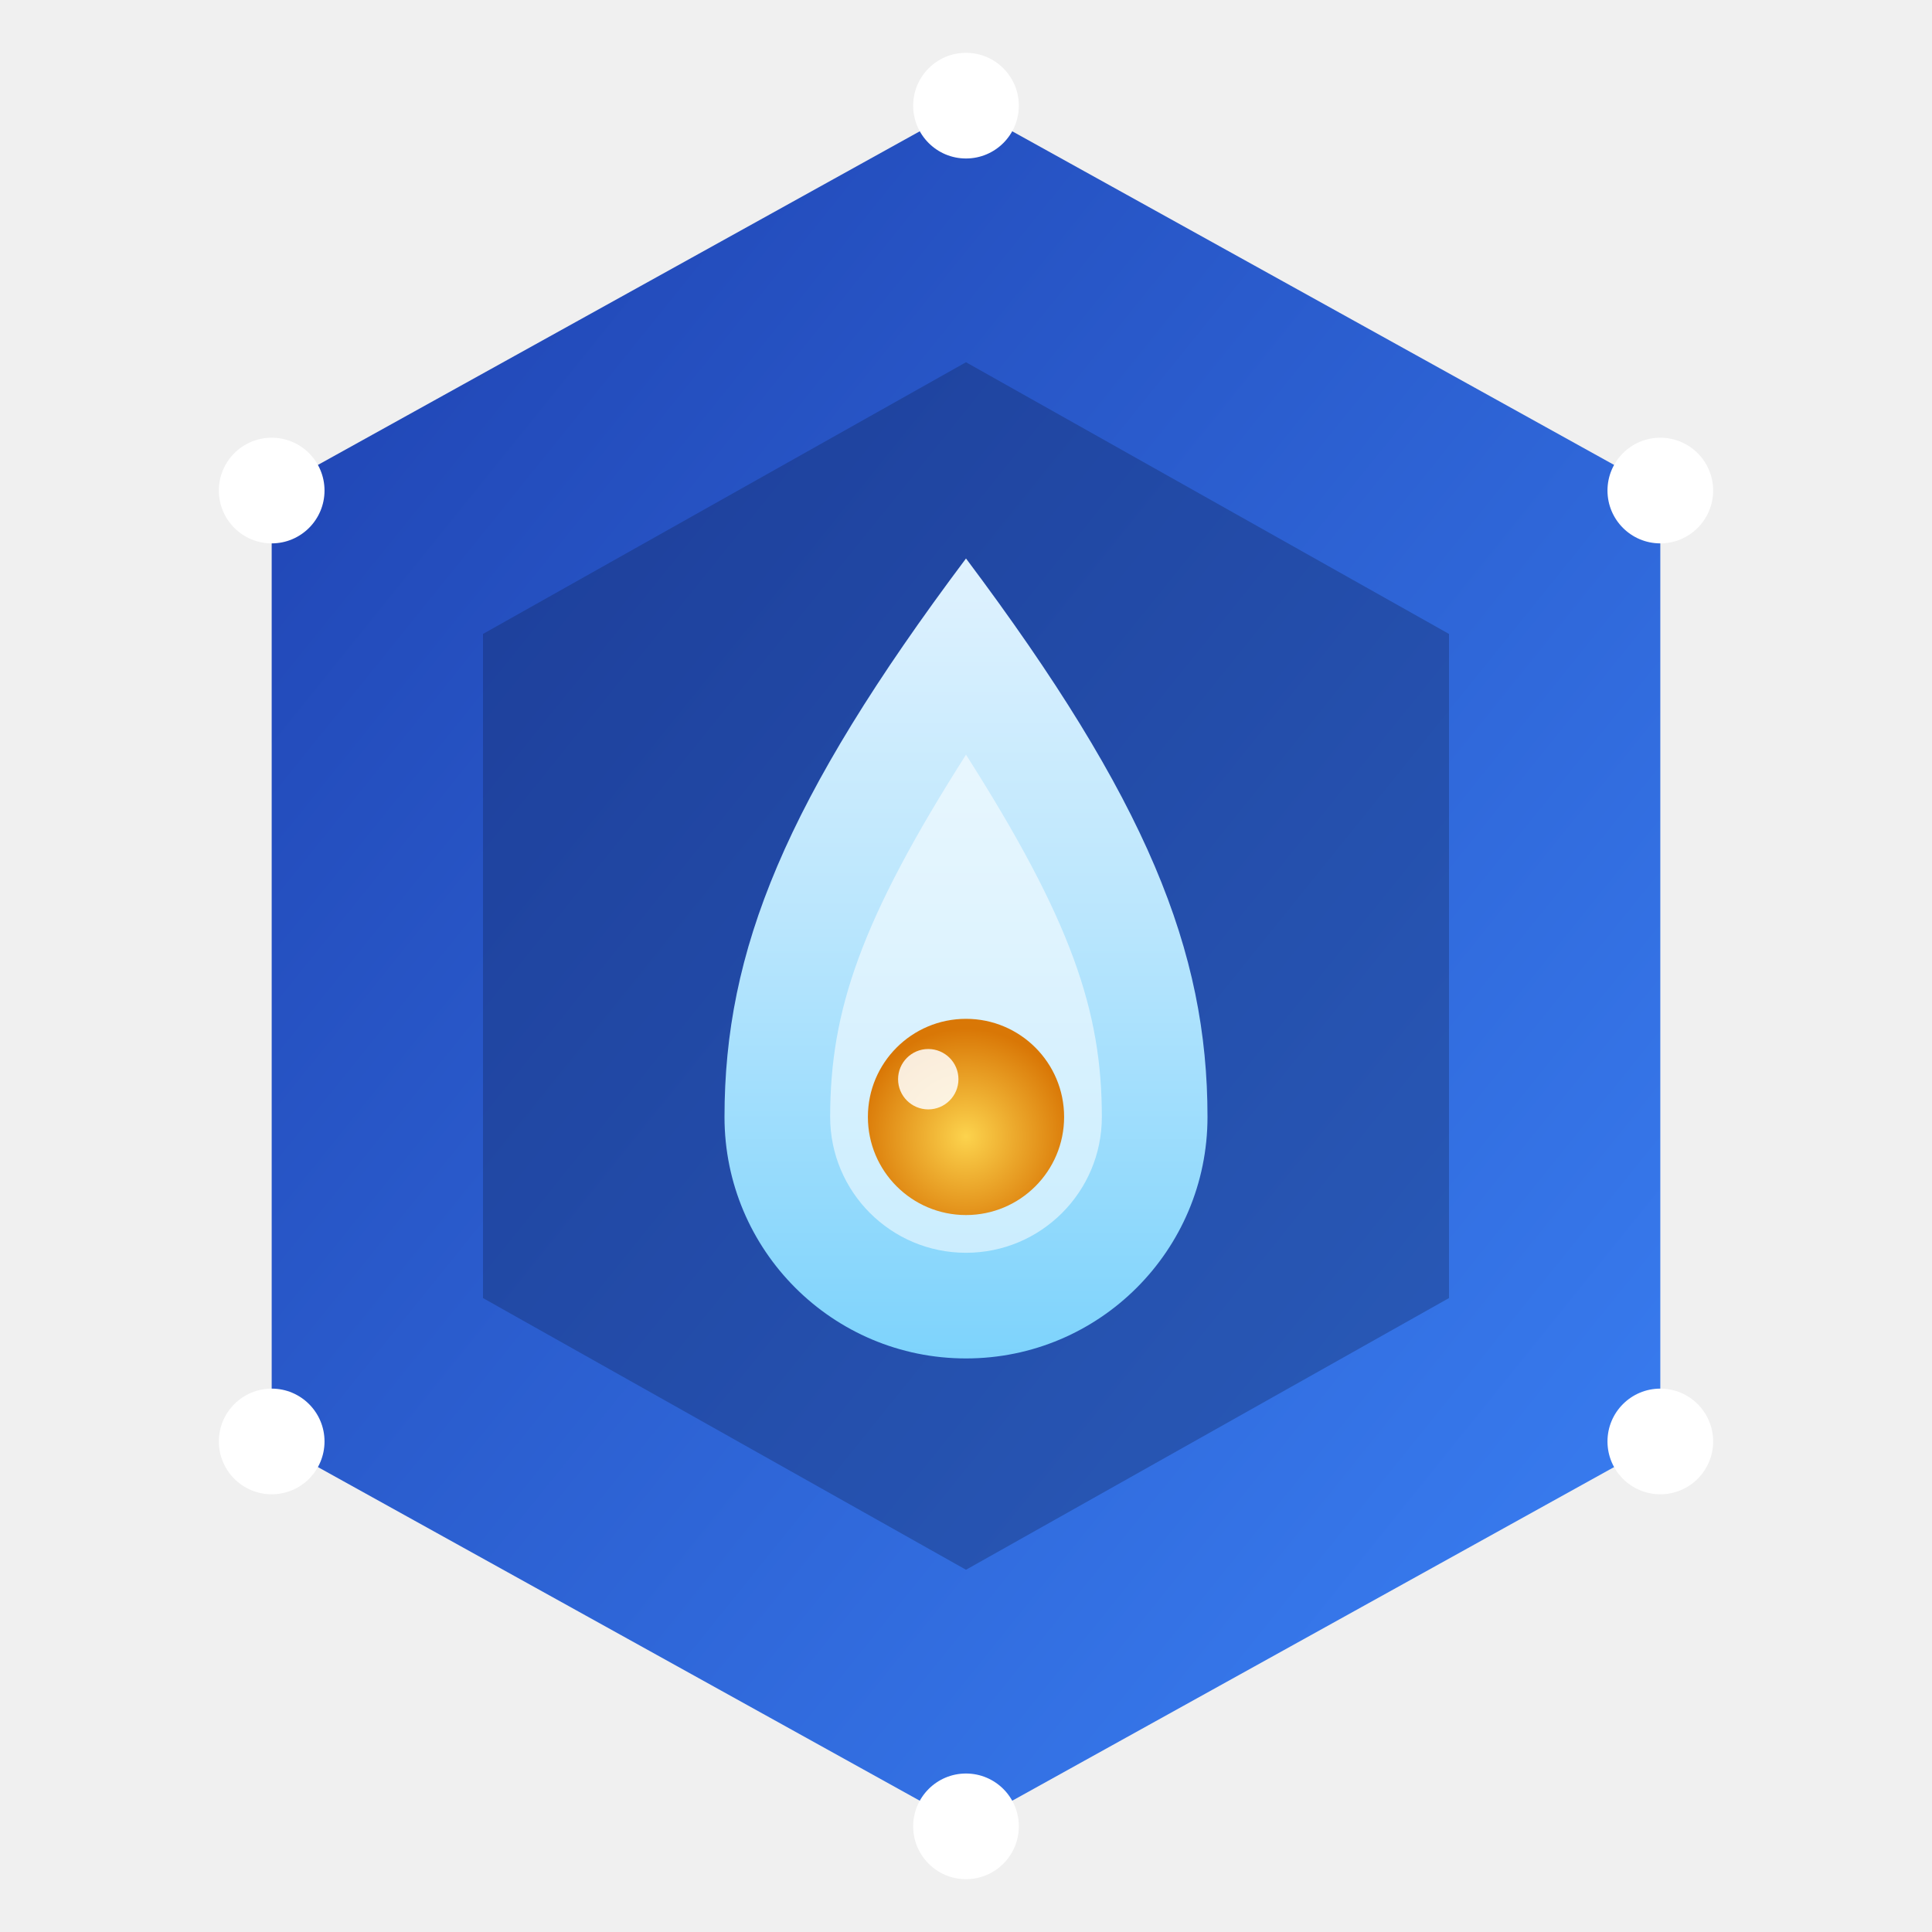
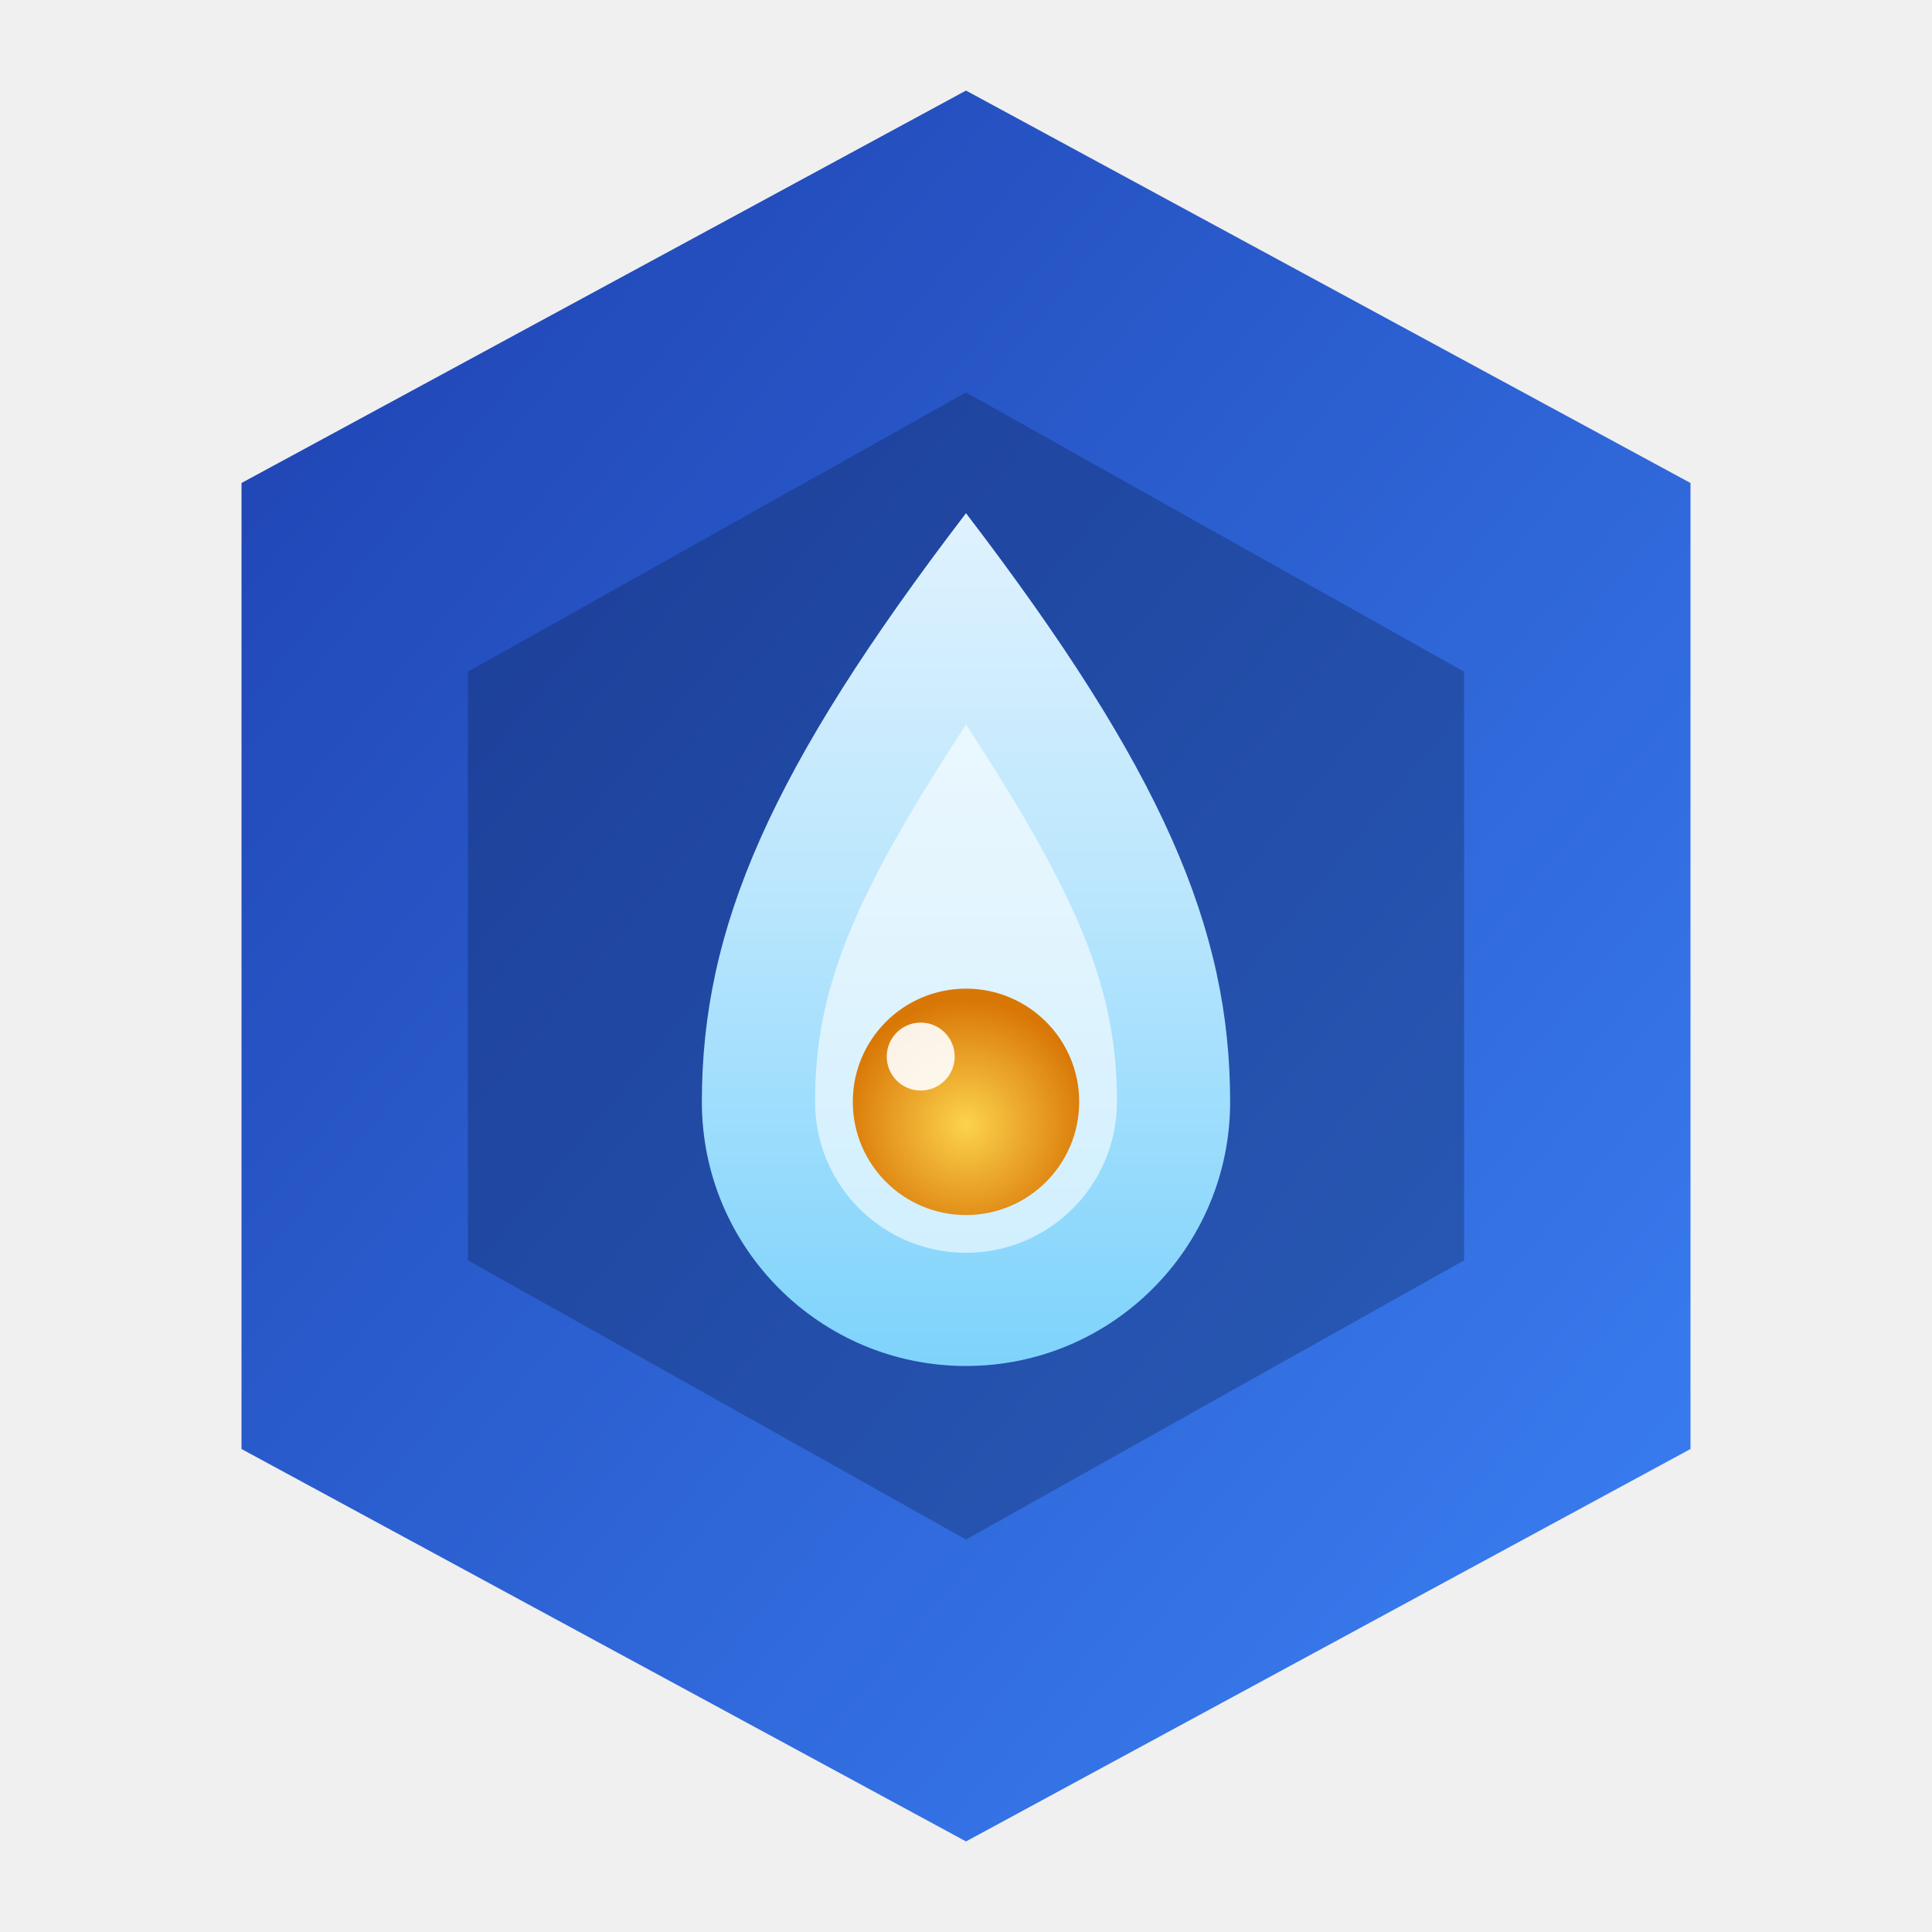
<svg xmlns="http://www.w3.org/2000/svg" viewBox="0 0 256 256">
  <defs>
    <linearGradient id="hexGrad" x1="0" y1="0" x2="1" y2="1">
      <stop offset="0" stop-color="#1E40AF" />
      <stop offset="1" stop-color="#3B82F6" />
    </linearGradient>
    <linearGradient id="flameGrad" x1="0.5" y1="1" x2="0.5" y2="0">
      <stop offset="0" stop-color="#7DD3FC" />
      <stop offset="0.55" stop-color="#BAE6FD" />
      <stop offset="1" stop-color="#E0F2FE" />
    </linearGradient>
    <radialGradient id="coreGrad" cx="0.5" cy="0.6" r="0.55">
      <stop offset="0" stop-color="#FCD34D" />
      <stop offset="1" stop-color="#D97706" />
    </radialGradient>
  </defs>
-   <path d="M128 14 L220 65 L220 191 L128 242 L36 191 L36 65 Z" fill="url(#hexGrad)" />
-   <path d="M128 48 L192 84 L192 172 L128 208 L64 172 L64 84 Z" fill="#10265C" opacity="0.35" />
-   <circle cx="128" cy="14" r="7" fill="#FFFFFF" />
-   <circle cx="220" cy="65" r="7" fill="#FFFFFF" />
-   <circle cx="220" cy="191" r="7" fill="#FFFFFF" />
-   <circle cx="128" cy="242" r="7" fill="#FFFFFF" />
-   <circle cx="36" cy="191" r="7" fill="#FFFFFF" />
-   <circle cx="36" cy="65" r="7" fill="#FFFFFF" />
-   <path d="M128 74 C 152 106, 160 126, 160 148 A 32 32 0 0 1 96 148 C 96 126, 104 106, 128 74 Z" fill="url(#flameGrad)" />
-   <path d="M128 100 C 142 122, 146 134, 146 148 A 18 18 0 0 1 110 148 C 110 134, 114 122, 128 100 Z" fill="#FFFFFF" opacity="0.55" />
-   <circle cx="128" cy="148" r="13" fill="url(#coreGrad)" />
-   <circle cx="123" cy="143" r="4" fill="#FFFFFF" opacity="0.85" />
+   <path d="M128 12 L224 64 L224 192 L128 244 L32 192 L32 64 Z" fill="url(#hexGrad)" />
+   <path d="M128 52 L194 89 L194 167 L128 204 L62 167 L62 89 Z" fill="#0F2557" opacity="0.35" />
+   <path d="M128 68 C 154 102, 163 123, 163 146 A 35 35 0 0 1 93 146 C 93 123, 102 102, 128 68 Z" fill="url(#flameGrad)" />
+   <path d="M128 96 C 143 119, 148 131, 148 146 A 20 20 0 0 1 108 146 C 108 131, 113 119, 128 96 Z" fill="#FFFFFF" opacity="0.6" />
+   <circle cx="128" cy="146" r="15" fill="url(#coreGrad)" />
+   <circle cx="122" cy="140" r="4.5" fill="#FFFFFF" opacity="0.9" />
</svg>
